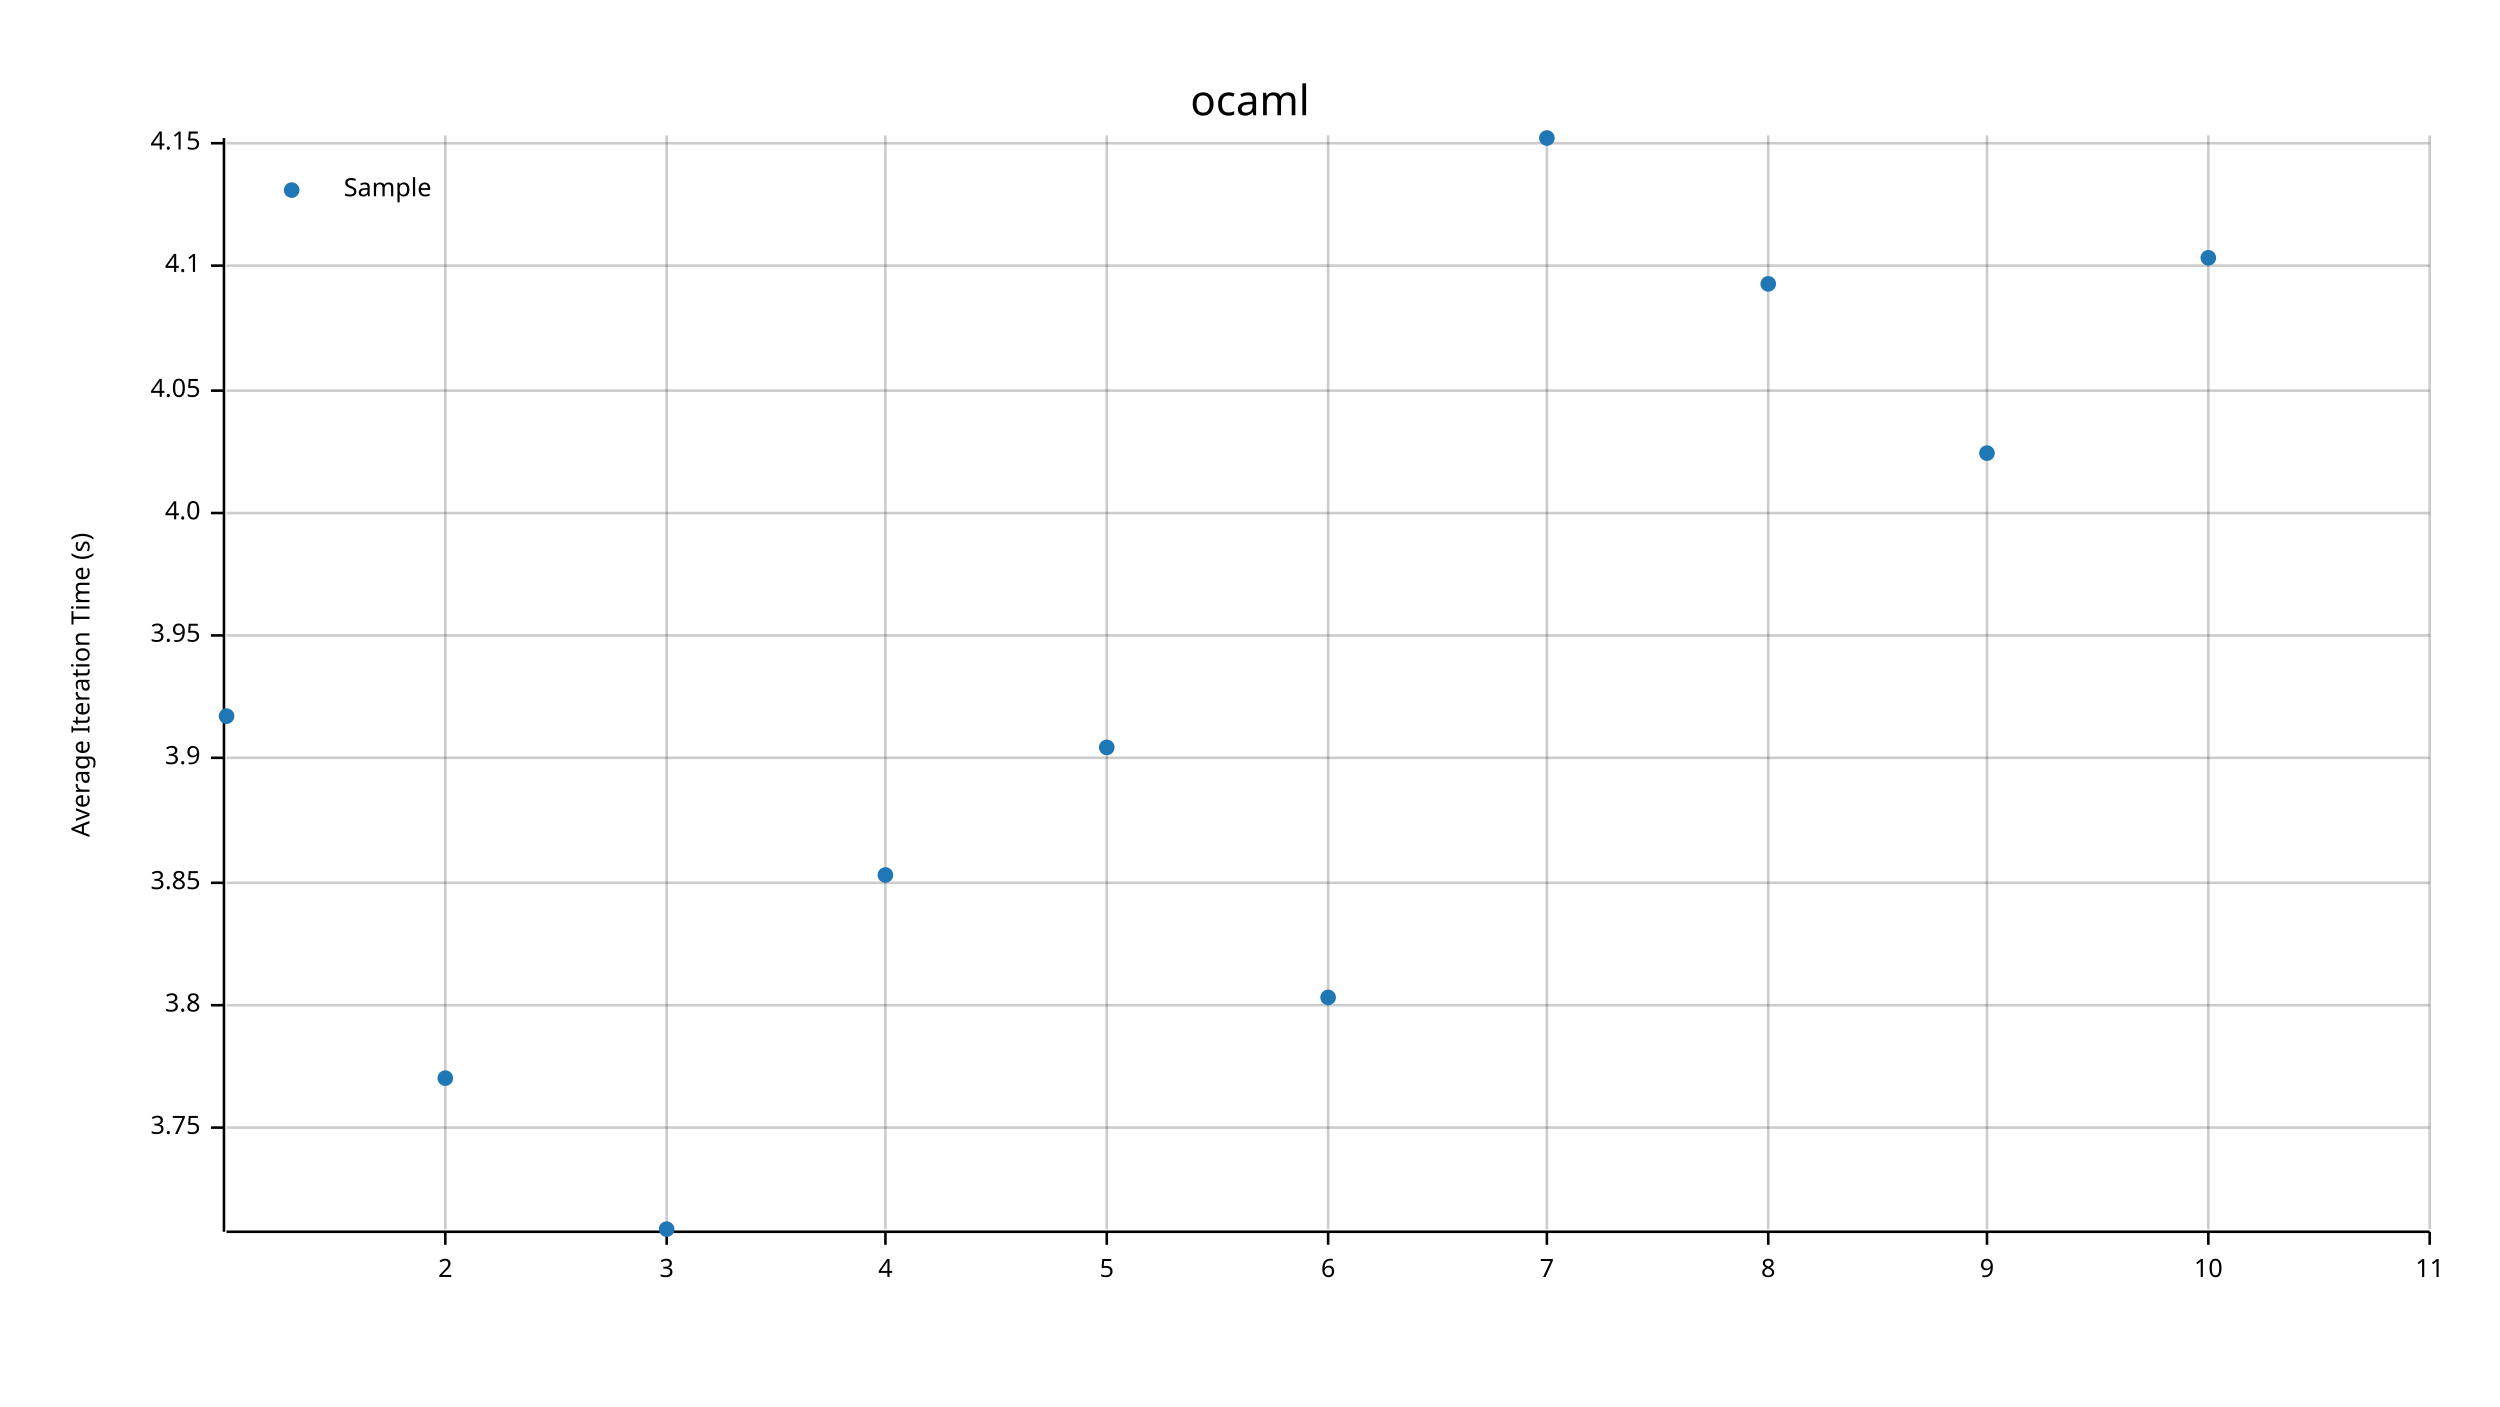
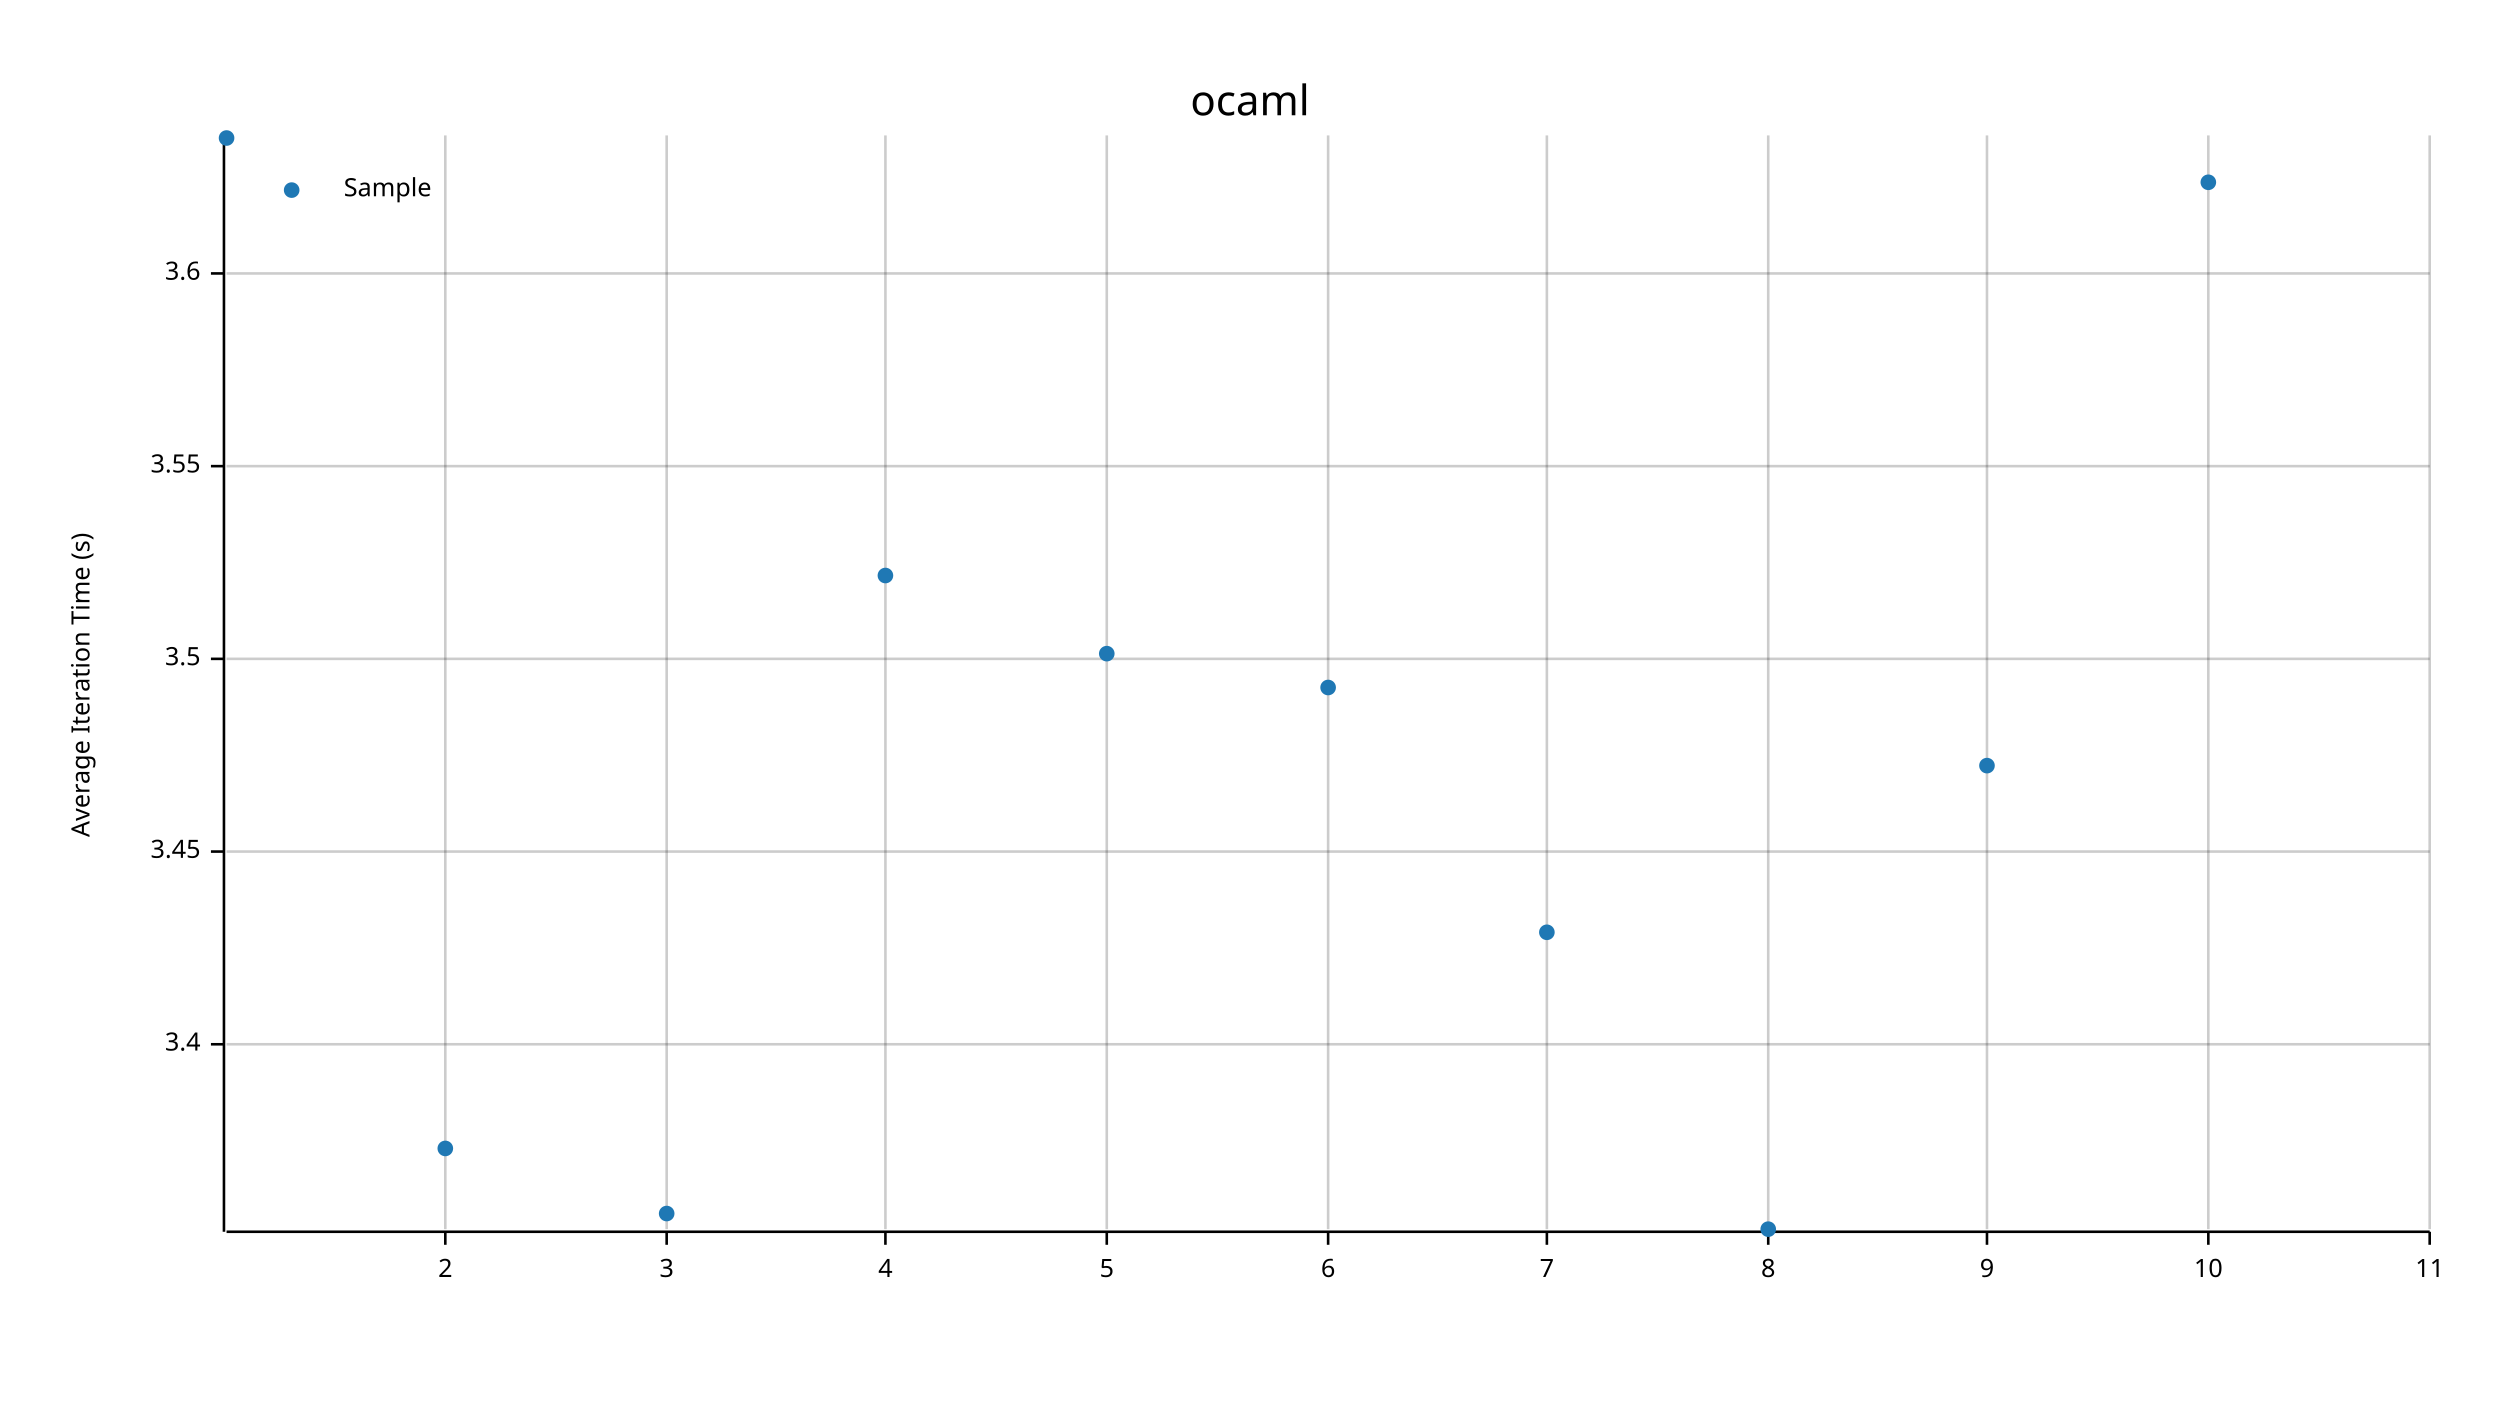
<svg xmlns="http://www.w3.org/2000/svg" width="960" height="540" viewBox="0 0 960 540">
  <text x="480" y="32" dy="0.76em" text-anchor="middle" font-family="sans-serif" font-size="16.129" opacity="1" fill="#000000">
ocaml
</text>
  <text x="27" y="263" dy="0.76em" text-anchor="middle" font-family="sans-serif" font-size="9.677" opacity="1" fill="#000000" transform="rotate(270, 27, 263)">
Average Iteration Time (s)
</text>
  <line opacity="0.2" stroke="#000000" stroke-width="1" x1="171" y1="472" x2="171" y2="52" />
  <line opacity="0.2" stroke="#000000" stroke-width="1" x1="256" y1="472" x2="256" y2="52" />
  <line opacity="0.2" stroke="#000000" stroke-width="1" x1="340" y1="472" x2="340" y2="52" />
  <line opacity="0.2" stroke="#000000" stroke-width="1" x1="425" y1="472" x2="425" y2="52" />
  <line opacity="0.2" stroke="#000000" stroke-width="1" x1="510" y1="472" x2="510" y2="52" />
  <line opacity="0.2" stroke="#000000" stroke-width="1" x1="594" y1="472" x2="594" y2="52" />
  <line opacity="0.2" stroke="#000000" stroke-width="1" x1="679" y1="472" x2="679" y2="52" />
  <line opacity="0.2" stroke="#000000" stroke-width="1" x1="763" y1="472" x2="763" y2="52" />
  <line opacity="0.2" stroke="#000000" stroke-width="1" x1="848" y1="472" x2="848" y2="52" />
  <line opacity="0.2" stroke="#000000" stroke-width="1" x1="933" y1="472" x2="933" y2="52" />
-   <line opacity="0.2" stroke="#000000" stroke-width="1" x1="87" y1="433" x2="933" y2="433" />
-   <line opacity="0.2" stroke="#000000" stroke-width="1" x1="87" y1="386" x2="933" y2="386" />
-   <line opacity="0.2" stroke="#000000" stroke-width="1" x1="87" y1="339" x2="933" y2="339" />
-   <line opacity="0.2" stroke="#000000" stroke-width="1" x1="87" y1="291" x2="933" y2="291" />
-   <line opacity="0.2" stroke="#000000" stroke-width="1" x1="87" y1="244" x2="933" y2="244" />
-   <line opacity="0.2" stroke="#000000" stroke-width="1" x1="87" y1="197" x2="933" y2="197" />
-   <line opacity="0.2" stroke="#000000" stroke-width="1" x1="87" y1="150" x2="933" y2="150" />
-   <line opacity="0.2" stroke="#000000" stroke-width="1" x1="87" y1="102" x2="933" y2="102" />
-   <line opacity="0.2" stroke="#000000" stroke-width="1" x1="87" y1="55" x2="933" y2="55" />
+   <line opacity="0.2" stroke="#000000" stroke-width="1" x1="87" y1="401" x2="933" y2="401" />
+   <line opacity="0.2" stroke="#000000" stroke-width="1" x1="87" y1="327" x2="933" y2="327" />
+   <line opacity="0.2" stroke="#000000" stroke-width="1" x1="87" y1="253" x2="933" y2="253" />
+   <line opacity="0.2" stroke="#000000" stroke-width="1" x1="87" y1="179" x2="933" y2="179" />
+   <line opacity="0.2" stroke="#000000" stroke-width="1" x1="87" y1="105" x2="933" y2="105" />
  <polyline fill="none" opacity="1" stroke="#000000" stroke-width="1" points="86,53 86,473 " />
-   <text x="77" y="433" dy="0.5ex" text-anchor="end" font-family="sans-serif" font-size="9.677" opacity="1" fill="#000000">
- 3.75
+   <text x="77" y="401" dy="0.5ex" text-anchor="end" font-family="sans-serif" font-size="9.677" opacity="1" fill="#000000">
+ 3.4
</text>
-   <polyline fill="none" opacity="1" stroke="#000000" stroke-width="1" points="81,433 86,433 " />
-   <text x="77" y="386" dy="0.5ex" text-anchor="end" font-family="sans-serif" font-size="9.677" opacity="1" fill="#000000">
- 3.8
+   <polyline fill="none" opacity="1" stroke="#000000" stroke-width="1" points="81,401 86,401 " />
+   <text x="77" y="327" dy="0.5ex" text-anchor="end" font-family="sans-serif" font-size="9.677" opacity="1" fill="#000000">
+ 3.45
</text>
-   <polyline fill="none" opacity="1" stroke="#000000" stroke-width="1" points="81,386 86,386 " />
-   <text x="77" y="339" dy="0.5ex" text-anchor="end" font-family="sans-serif" font-size="9.677" opacity="1" fill="#000000">
- 3.85
+   <polyline fill="none" opacity="1" stroke="#000000" stroke-width="1" points="81,327 86,327 " />
+   <text x="77" y="253" dy="0.5ex" text-anchor="end" font-family="sans-serif" font-size="9.677" opacity="1" fill="#000000">
+ 3.5
</text>
-   <polyline fill="none" opacity="1" stroke="#000000" stroke-width="1" points="81,339 86,339 " />
-   <text x="77" y="291" dy="0.5ex" text-anchor="end" font-family="sans-serif" font-size="9.677" opacity="1" fill="#000000">
- 3.9
+   <polyline fill="none" opacity="1" stroke="#000000" stroke-width="1" points="81,253 86,253 " />
+   <text x="77" y="179" dy="0.5ex" text-anchor="end" font-family="sans-serif" font-size="9.677" opacity="1" fill="#000000">
+ 3.55
</text>
-   <polyline fill="none" opacity="1" stroke="#000000" stroke-width="1" points="81,291 86,291 " />
-   <text x="77" y="244" dy="0.5ex" text-anchor="end" font-family="sans-serif" font-size="9.677" opacity="1" fill="#000000">
- 3.95
+   <polyline fill="none" opacity="1" stroke="#000000" stroke-width="1" points="81,179 86,179 " />
+   <text x="77" y="105" dy="0.5ex" text-anchor="end" font-family="sans-serif" font-size="9.677" opacity="1" fill="#000000">
+ 3.6
</text>
-   <polyline fill="none" opacity="1" stroke="#000000" stroke-width="1" points="81,244 86,244 " />
-   <text x="77" y="197" dy="0.5ex" text-anchor="end" font-family="sans-serif" font-size="9.677" opacity="1" fill="#000000">
- 4.0
- </text>
-   <polyline fill="none" opacity="1" stroke="#000000" stroke-width="1" points="81,197 86,197 " />
-   <text x="77" y="150" dy="0.5ex" text-anchor="end" font-family="sans-serif" font-size="9.677" opacity="1" fill="#000000">
- 4.05
- </text>
-   <polyline fill="none" opacity="1" stroke="#000000" stroke-width="1" points="81,150 86,150 " />
-   <text x="77" y="102" dy="0.5ex" text-anchor="end" font-family="sans-serif" font-size="9.677" opacity="1" fill="#000000">
- 4.1
- </text>
-   <polyline fill="none" opacity="1" stroke="#000000" stroke-width="1" points="81,102 86,102 " />
-   <text x="77" y="55" dy="0.5ex" text-anchor="end" font-family="sans-serif" font-size="9.677" opacity="1" fill="#000000">
- 4.15
- </text>
-   <polyline fill="none" opacity="1" stroke="#000000" stroke-width="1" points="81,55 86,55 " />
+   <polyline fill="none" opacity="1" stroke="#000000" stroke-width="1" points="81,105 86,105 " />
  <polyline fill="none" opacity="1" stroke="#000000" stroke-width="1" points="87,473 933,473 " />
  <text x="171" y="483" dy="0.76em" text-anchor="middle" font-family="sans-serif" font-size="9.677" opacity="1" fill="#000000">
2
</text>
  <polyline fill="none" opacity="1" stroke="#000000" stroke-width="1" points="171,473 171,478 " />
  <text x="256" y="483" dy="0.76em" text-anchor="middle" font-family="sans-serif" font-size="9.677" opacity="1" fill="#000000">
3
</text>
  <polyline fill="none" opacity="1" stroke="#000000" stroke-width="1" points="256,473 256,478 " />
  <text x="340" y="483" dy="0.76em" text-anchor="middle" font-family="sans-serif" font-size="9.677" opacity="1" fill="#000000">
4
</text>
  <polyline fill="none" opacity="1" stroke="#000000" stroke-width="1" points="340,473 340,478 " />
  <text x="425" y="483" dy="0.76em" text-anchor="middle" font-family="sans-serif" font-size="9.677" opacity="1" fill="#000000">
5
</text>
  <polyline fill="none" opacity="1" stroke="#000000" stroke-width="1" points="425,473 425,478 " />
  <text x="510" y="483" dy="0.76em" text-anchor="middle" font-family="sans-serif" font-size="9.677" opacity="1" fill="#000000">
6
</text>
  <polyline fill="none" opacity="1" stroke="#000000" stroke-width="1" points="510,473 510,478 " />
  <text x="594" y="483" dy="0.76em" text-anchor="middle" font-family="sans-serif" font-size="9.677" opacity="1" fill="#000000">
7
</text>
  <polyline fill="none" opacity="1" stroke="#000000" stroke-width="1" points="594,473 594,478 " />
  <text x="679" y="483" dy="0.76em" text-anchor="middle" font-family="sans-serif" font-size="9.677" opacity="1" fill="#000000">
8
</text>
  <polyline fill="none" opacity="1" stroke="#000000" stroke-width="1" points="679,473 679,478 " />
  <text x="763" y="483" dy="0.76em" text-anchor="middle" font-family="sans-serif" font-size="9.677" opacity="1" fill="#000000">
9
</text>
  <polyline fill="none" opacity="1" stroke="#000000" stroke-width="1" points="763,473 763,478 " />
  <text x="848" y="483" dy="0.76em" text-anchor="middle" font-family="sans-serif" font-size="9.677" opacity="1" fill="#000000">
10
</text>
  <polyline fill="none" opacity="1" stroke="#000000" stroke-width="1" points="848,473 848,478 " />
  <text x="933" y="483" dy="0.76em" text-anchor="middle" font-family="sans-serif" font-size="9.677" opacity="1" fill="#000000">
11
</text>
  <polyline fill="none" opacity="1" stroke="#000000" stroke-width="1" points="933,473 933,478 " />
-   <circle cx="87" cy="275" r="3" opacity="1" fill="#1F78B4" stroke="none" />
-   <circle cx="171" cy="414" r="3" opacity="1" fill="#1F78B4" stroke="none" />
-   <circle cx="256" cy="472" r="3" opacity="1" fill="#1F78B4" stroke="none" />
-   <circle cx="340" cy="336" r="3" opacity="1" fill="#1F78B4" stroke="none" />
-   <circle cx="425" cy="287" r="3" opacity="1" fill="#1F78B4" stroke="none" />
-   <circle cx="510" cy="383" r="3" opacity="1" fill="#1F78B4" stroke="none" />
-   <circle cx="594" cy="53" r="3" opacity="1" fill="#1F78B4" stroke="none" />
-   <circle cx="679" cy="109" r="3" opacity="1" fill="#1F78B4" stroke="none" />
-   <circle cx="763" cy="174" r="3" opacity="1" fill="#1F78B4" stroke="none" />
-   <circle cx="848" cy="99" r="3" opacity="1" fill="#1F78B4" stroke="none" />
+   <circle cx="87" cy="53" r="3" opacity="1" fill="#1F78B4" stroke="none" />
+   <circle cx="171" cy="441" r="3" opacity="1" fill="#1F78B4" stroke="none" />
+   <circle cx="256" cy="466" r="3" opacity="1" fill="#1F78B4" stroke="none" />
+   <circle cx="340" cy="221" r="3" opacity="1" fill="#1F78B4" stroke="none" />
+   <circle cx="425" cy="251" r="3" opacity="1" fill="#1F78B4" stroke="none" />
+   <circle cx="510" cy="264" r="3" opacity="1" fill="#1F78B4" stroke="none" />
+   <circle cx="594" cy="358" r="3" opacity="1" fill="#1F78B4" stroke="none" />
+   <circle cx="679" cy="472" r="3" opacity="1" fill="#1F78B4" stroke="none" />
+   <circle cx="763" cy="294" r="3" opacity="1" fill="#1F78B4" stroke="none" />
+   <circle cx="848" cy="70" r="3" opacity="1" fill="#1F78B4" stroke="none" />
  <text x="132" y="68" dy="0.76em" text-anchor="start" font-family="sans-serif" font-size="9.677" opacity="1" fill="#000000">
Sample
</text>
  <circle cx="112" cy="73" r="3" opacity="1" fill="#1F78B4" stroke="none" />
</svg>
